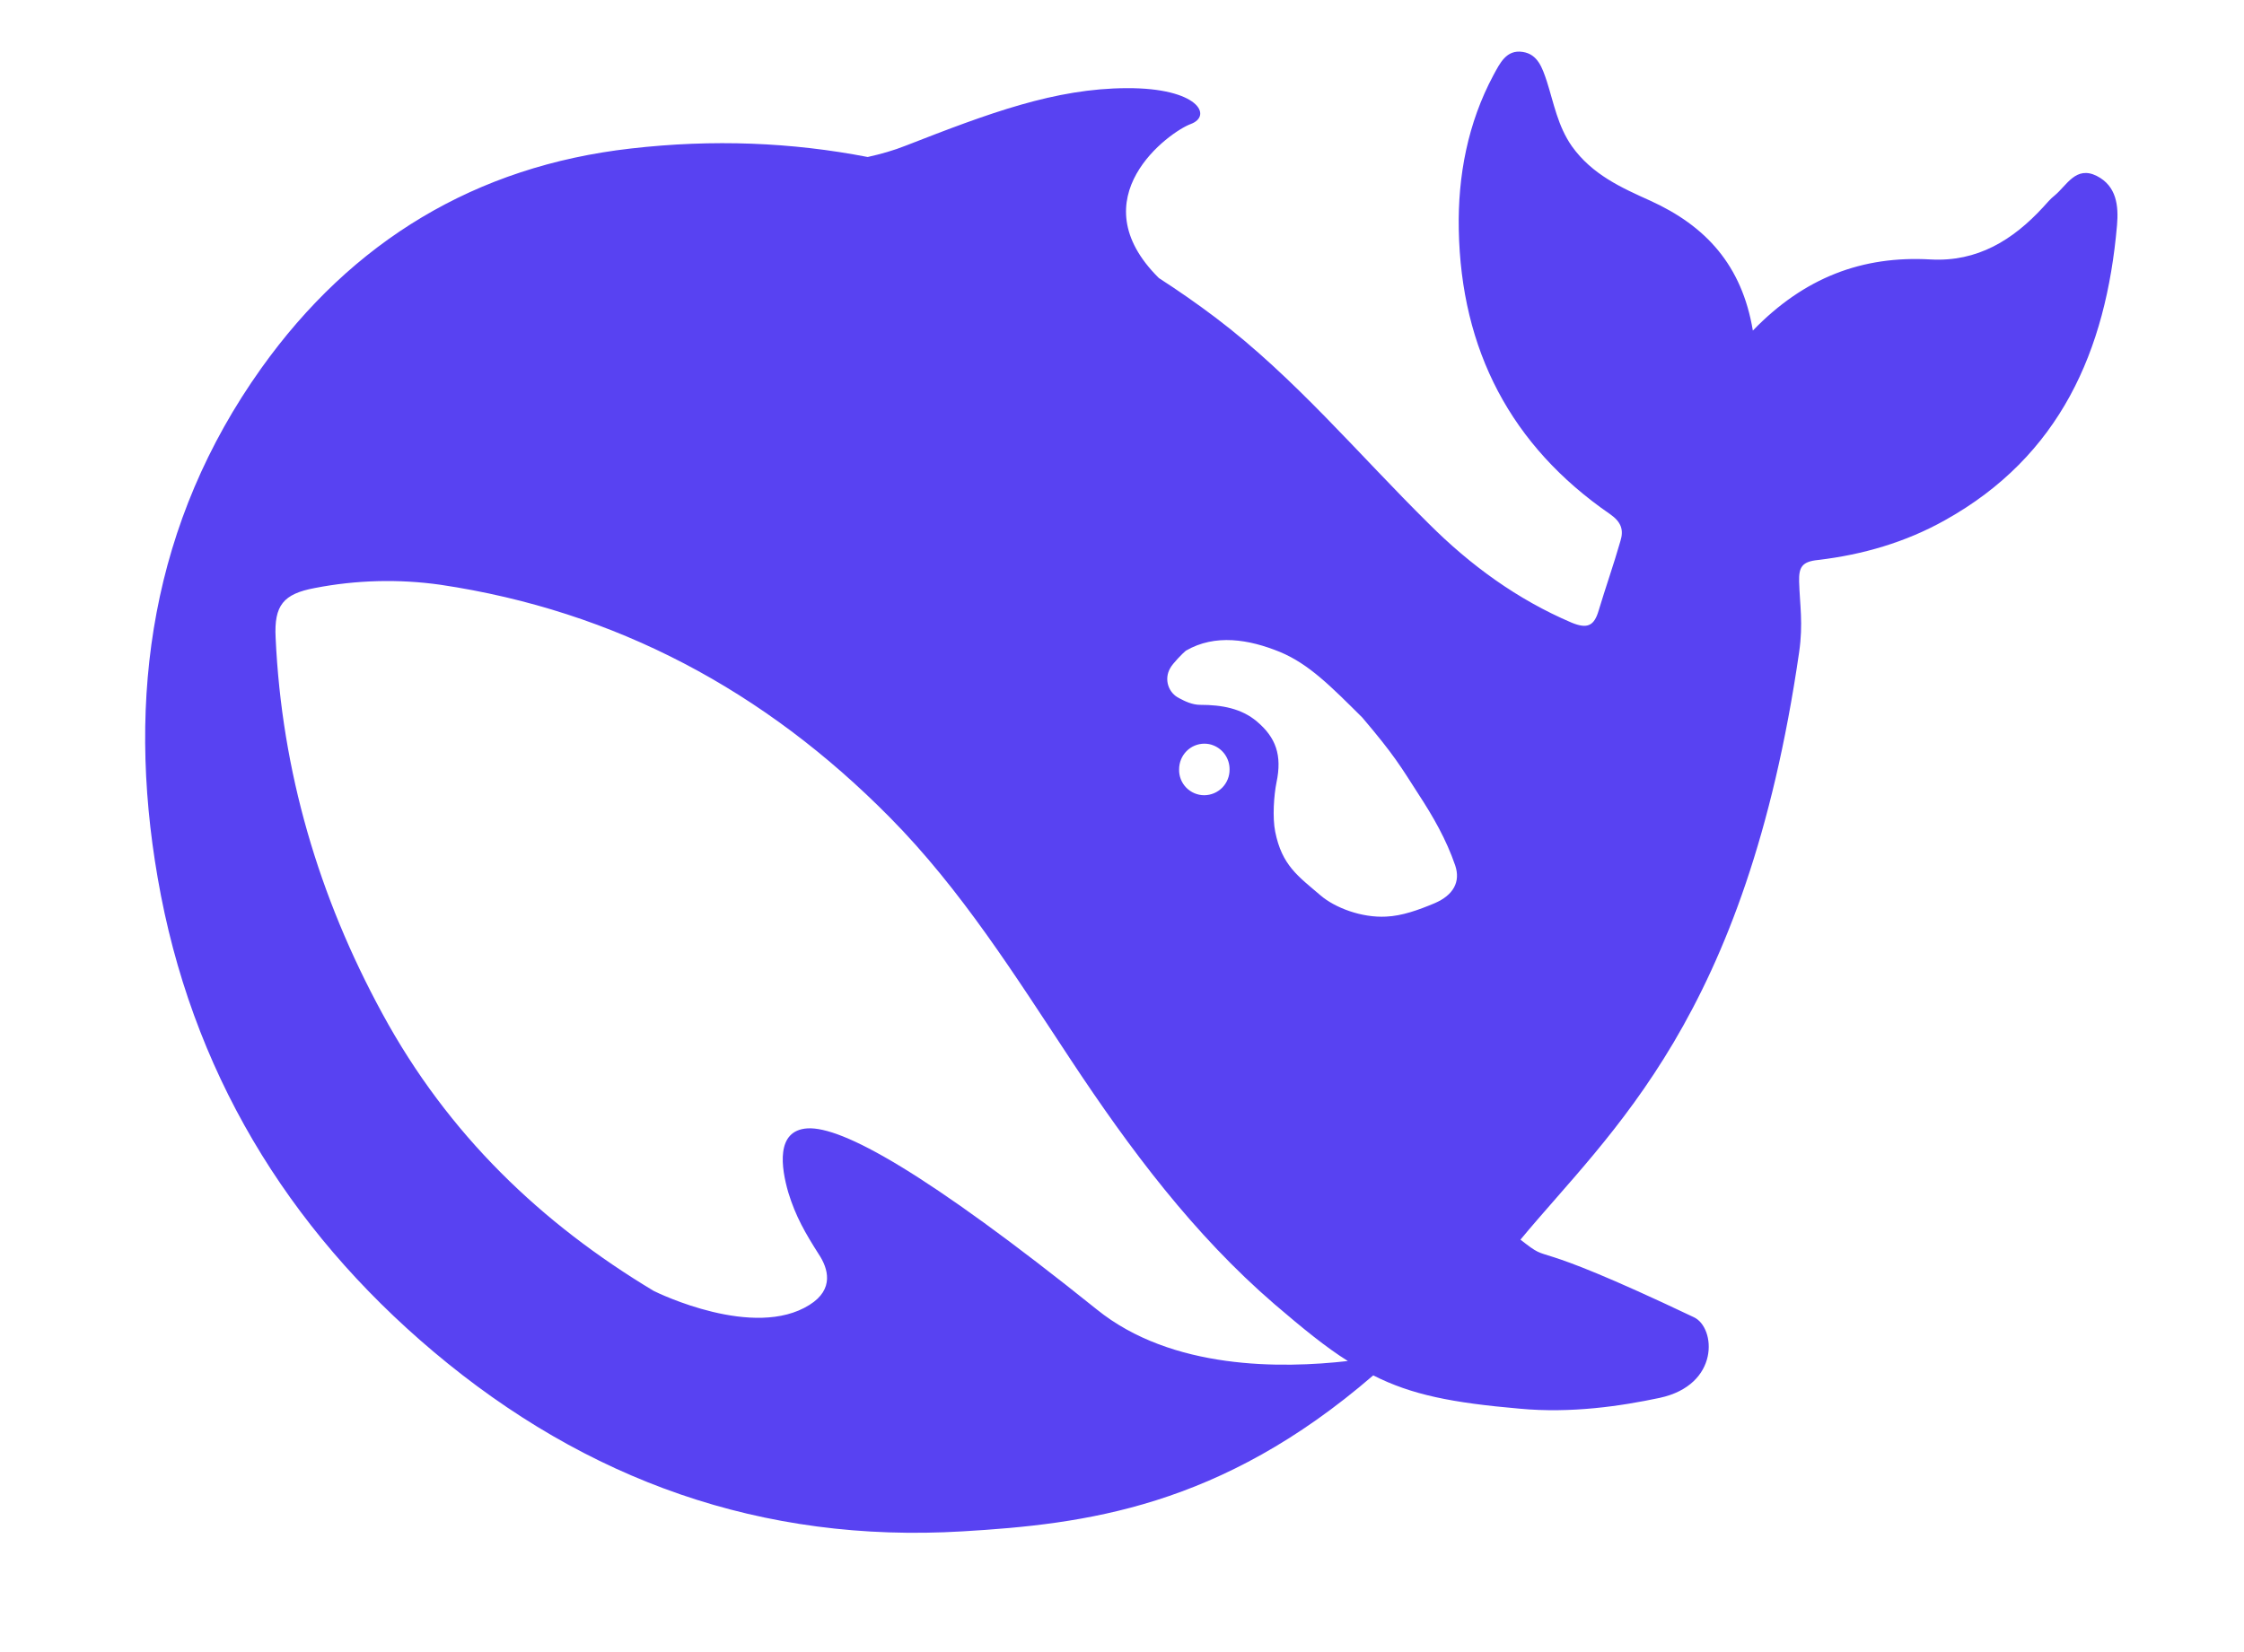
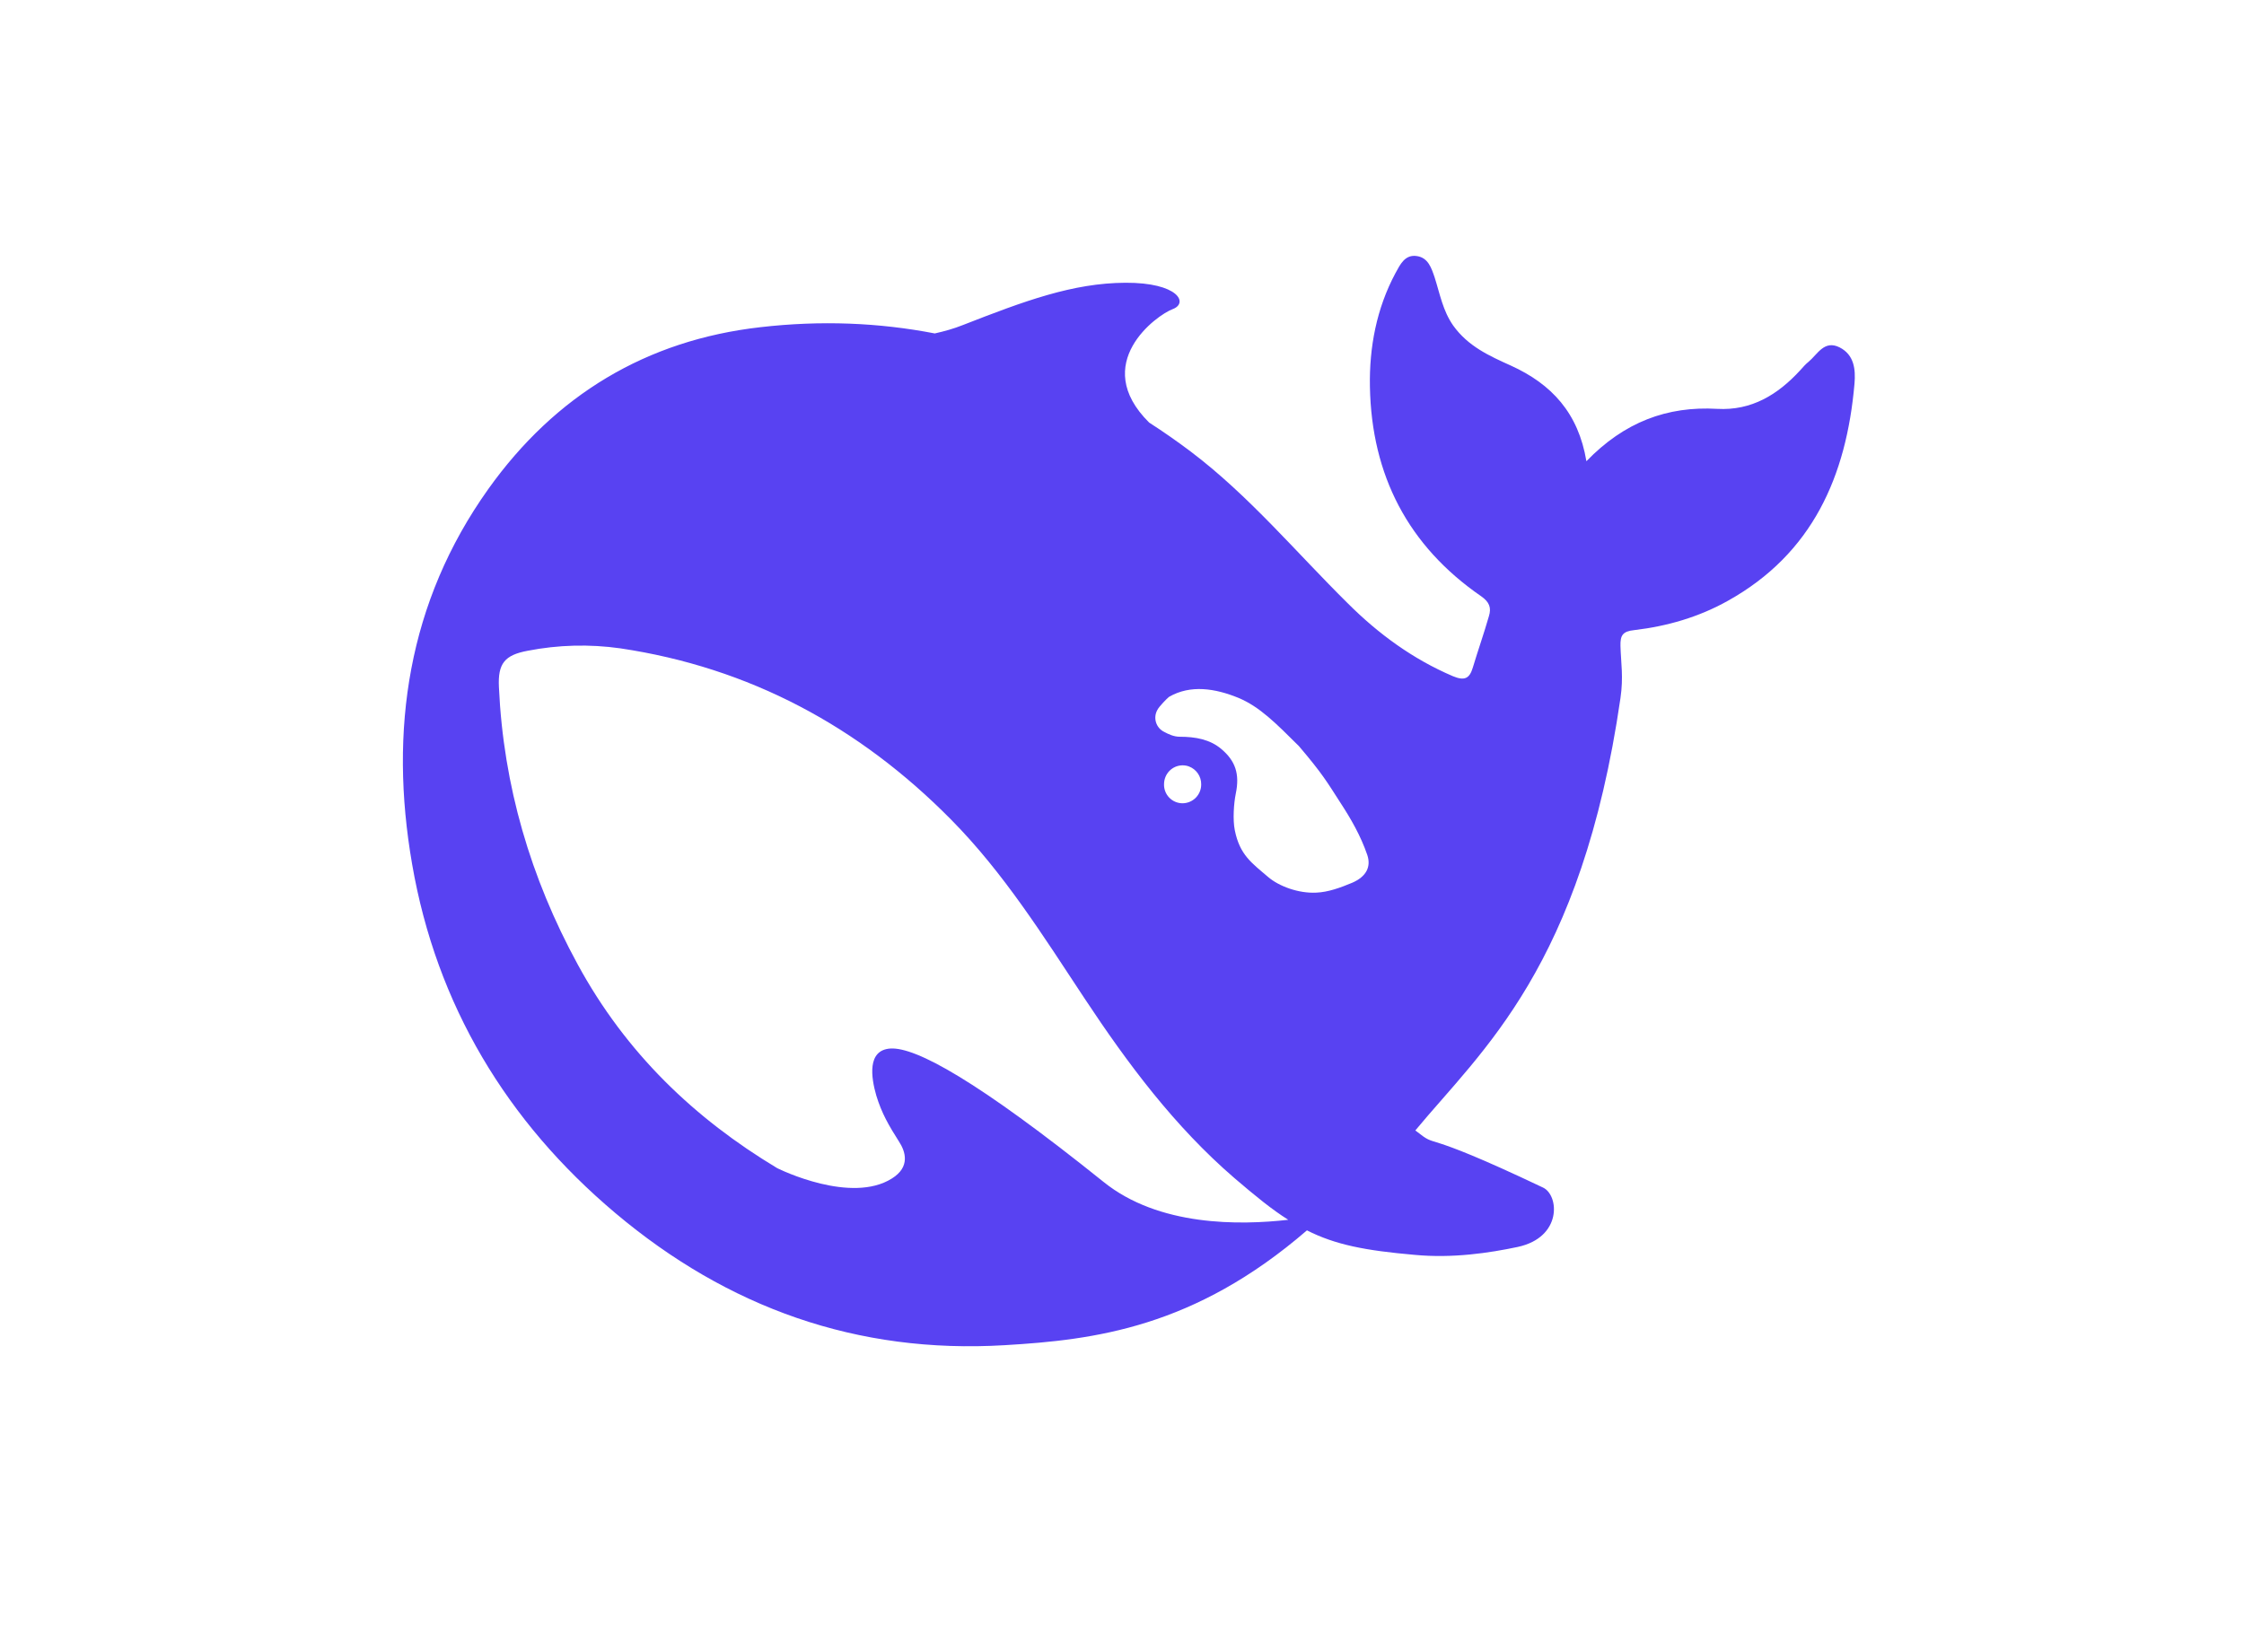
- <svg xmlns="http://www.w3.org/2000/svg" t="1772164860697" class="icon" viewBox="0 0 1391 1024" version="1.1" p-id="14636" width="271.68" height="200">
+ <svg xmlns="http://www.w3.org/2000/svg" t="1772164860697" class="icon" viewBox="0 -183.5 1391 1391" version="1.1" p-id="14636" width="271.68" height="200">
  <path d="M1299.719 109.082c-12.947-6.475-18.536 5.867-26.1 12.138-2.578 2.024-4.778 4.654-6.979 7.082-18.918 20.635-41.02 34.192-69.927 32.573-42.234-2.427-78.298 11.128-110.164 44.106-6.777-40.667-29.286-64.944-63.553-80.523-17.956-8.092-36.064-16.186-48.634-33.788-8.749-12.543-11.128-26.503-15.527-40.26-2.782-8.295-5.565-16.792-14.92-18.209-10.192-1.619-14.163 7.082-18.159 14.365-15.932 29.741-22.129 62.517-21.497 95.697 1.367 74.657 32.271 134.138 93.625 176.424 6.98 4.855 8.776 9.711 6.575 16.791-4.173 14.567-9.181 28.73-13.555 43.297-2.784 9.307-6.955 11.33-16.742 7.283-33.662-14.365-62.745-35.609-88.465-61.302-43.624-43.095-83.077-90.641-132.266-127.867a581.671 581.671 0 0 0-35.077-24.481c-50.201-49.771 6.575-90.639 19.727-95.495 13.732-5.058 4.78-22.457-39.655-22.255s-85.076 15.377-136.87 35.609c-7.585 3.034-15.554 5.26-23.696 7.082-47.04-9.105-95.849-11.128-146.86-5.261-96.026 10.926-172.731 57.257-229.127 136.364-67.727 95.09-83.686 203.13-64.136 315.821 20.485 118.763 79.89 217.09 171.137 293.971 94.635 79.713 203.61 118.763 327.936 111.277 75.515-4.453 159.58-14.77 254.416-96.71 23.924 12.14 49.037 16.996 90.666 20.637 32.093 3.034 62.972-1.619 86.871-6.677 37.454-8.092 34.849-43.499 21.319-49.972-109.784-52.199-85.683-30.956-107.583-48.152 55.789-67.373 139.853-137.377 172.731-364.177 2.604-18.006 0.404-29.336 0-43.903-0.203-8.902 1.769-12.343 11.76-13.353 27.49-3.237 54.197-10.926 78.703-24.683 71.114-39.655 99.818-104.803 106.596-182.898 1.012-11.936-0.202-24.278-12.57-30.549M679.887 811.941c-106.37-85.379-157.987-113.501-179.306-112.288-19.928 1.214-16.337 24.481-11.963 39.655 4.578 14.972 10.571 25.29 18.941 38.441 5.768 8.7 9.764 21.649-5.79 31.359-34.268 21.649-93.826-7.283-96.607-8.699-69.345-41.679-127.336-96.71-168.18-171.972-39.452-72.431-62.339-150.122-66.133-233.073-1.012-20.03 4.78-27.112 24.279-30.754a235.197 235.197 0 0 1 77.918-2.022c108.597 16.187 201.056 65.755 278.544 144.256 44.233 44.711 77.691 98.124 112.186 150.324 36.646 55.434 76.099 108.24 126.299 151.536 17.728 15.174 31.865 26.707 45.42 35.204-40.843 4.654-108.999 5.665-155.609-31.966m51.009-334.84c0-8.902 6.982-15.984 15.756-15.984q2.984 0.052 5.361 1.012a15.857 15.857 0 0 1 10.167 14.972 15.781 15.781 0 0 1-15.731 15.984 15.604 15.604 0 0 1-15.554-15.984m158.392 82.951c-10.142 4.249-20.308 7.892-30.096 8.295-15.124 0.81-31.663-5.462-40.615-13.15-13.96-11.938-23.926-18.614-28.098-39.453-1.795-8.902-0.81-22.659 0.785-30.549 3.591-16.996-0.405-27.92-12.14-37.834-9.559-8.094-21.725-10.319-35.077-10.319-4.983 0-9.559-2.224-12.948-4.046a13.277 13.277 0 0 1-5.766-18.613c1.39-2.832 8.169-9.712 9.762-10.926 18.131-10.521 39.046-7.08 58.368 0.81 17.931 7.485 31.461 21.244 51.011 40.667 19.928 23.469 23.519 29.944 34.849 47.545 8.979 13.757 17.147 27.92 22.712 44.104 3.413 10.117-0.987 18.411-12.746 23.469" fill="#5842F2" p-id="14637" />
</svg>
